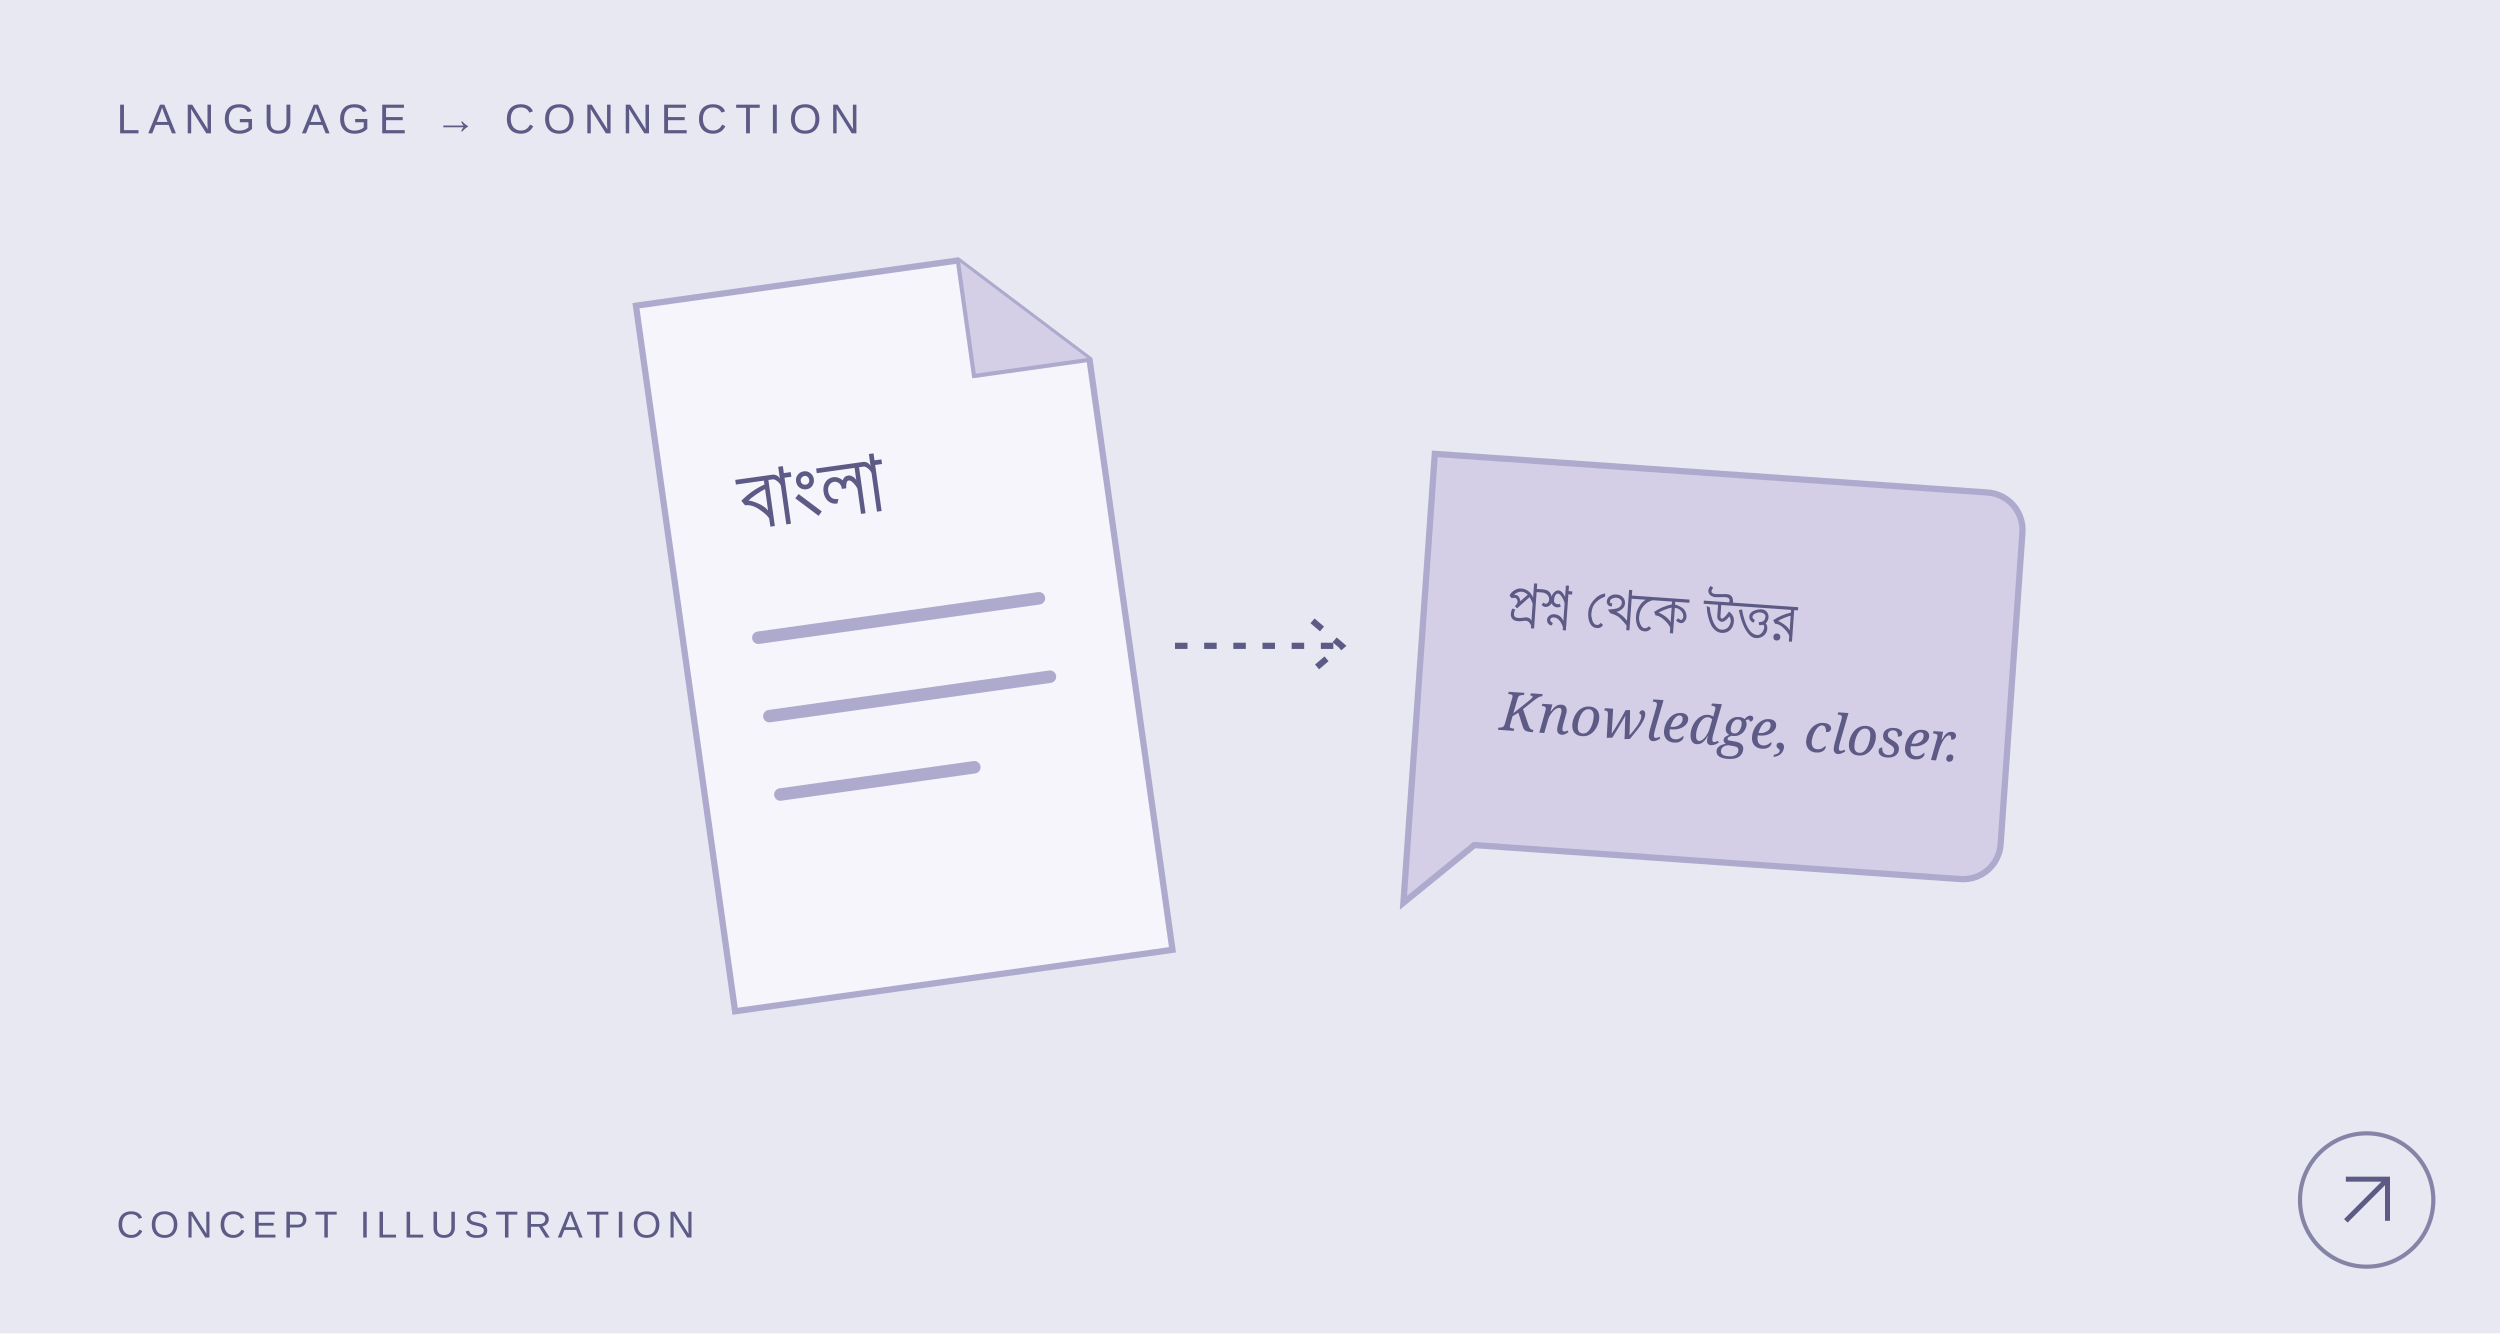
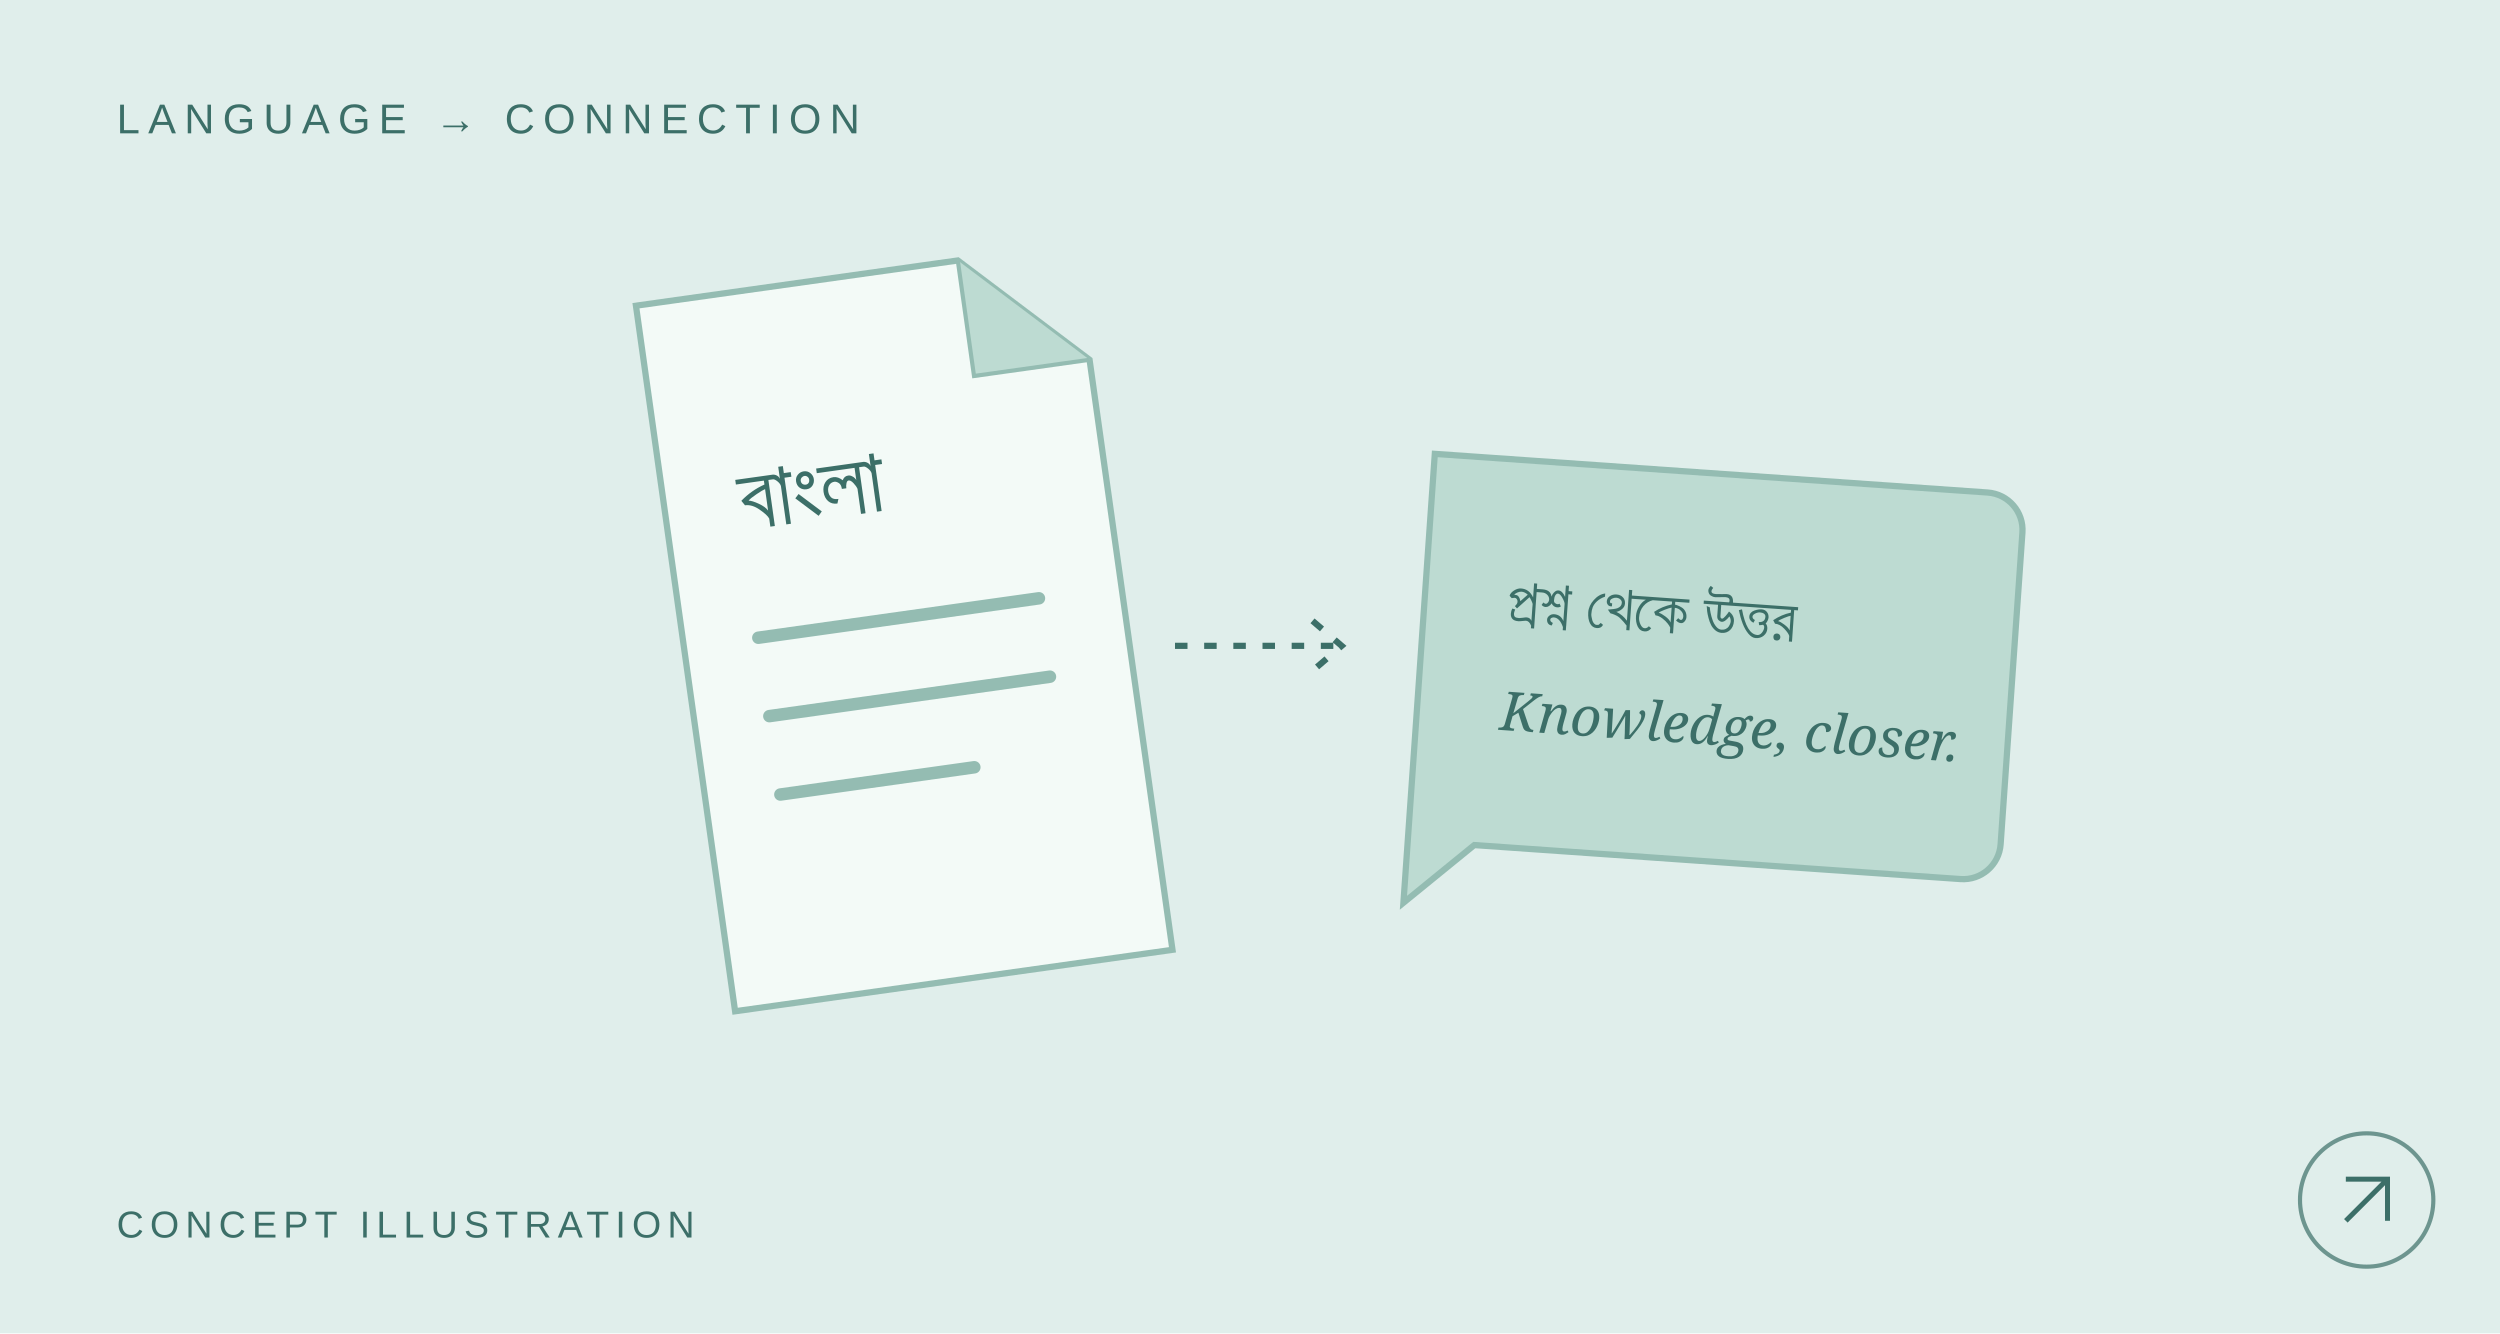
<svg xmlns="http://www.w3.org/2000/svg" width="600" height="320" viewBox="0 0 600 320">
-   <rect width="600" height="320" fill="#e7e8f2" />
-   <text x="28" y="32" fill="#5d5a86" font-family="Arial,sans-serif" font-size="10" letter-spacing="2">LANGUAGE → CONNECTION</text>
+   <rect width="600" height="320" fill="#e0eeeb" />
+   <text x="28" y="32" fill="#3c6f68" font-family="Arial,sans-serif" font-size="10" letter-spacing="2">LANGUAGE → CONNECTION</text>
  <g transform="rotate(-8 211 151)">
-     <path d="M164 66h78l28 28v143H164Z" fill="#f6f5fc" stroke="#adaacd" stroke-width="1.5" />
-     <path d="M242 66v28h28" fill="#d4cfe7" stroke="#adaacd" />
-     <text x="182" y="123" font-family="sans-serif" font-size="22" fill="#5d5a86">বাংলা</text>
-     <path d="M182 149h68m-68 19h68m-68 19h47" stroke="#adaacd" stroke-width="3" stroke-linecap="round" />
+     <path d="M164 66h78l28 28v143H164Z" fill="#f3faf7" stroke="#94bcb2" stroke-width="1.5" />
+     <path d="M242 66v28h28" fill="#bddbd2" stroke="#94bcb2" />
+     <text x="182" y="123" font-family="sans-serif" font-size="22" fill="#3c6f68">বাংলা</text>
+     <path d="M182 149h68m-68 19h68m-68 19h47" stroke="#94bcb2" stroke-width="3" stroke-linecap="round" />
  </g>
-   <path d="M282 155h40m-7-6 7 6-7 6" stroke="#5d5a86" stroke-width="1.5" fill="none" stroke-dasharray="3 4" />
+   <path d="M282 155h40m-7-6 7 6-7 6" stroke="#3c6f68" stroke-width="1.5" fill="none" stroke-dasharray="3 4" />
  <g transform="rotate(4 401 159)">
-     <path d="M341 113h133a9 9 0 0 1 9 9v75a9 9 0 0 1-9 9H357l-16 15Z" fill="#d4cfe7" stroke="#adaacd" stroke-width="1.5" />
-     <text x="361" y="152" font-family="sans-serif" font-size="15" fill="#5d5a86">প্রশ্ন থেকে উত্তর</text>
-     <text x="361" y="178" font-family="Georgia,serif" font-style="italic" font-size="13" fill="#5d5a86">Knowledge, closer.</text>
+     <path d="M341 113h133a9 9 0 0 1 9 9v75a9 9 0 0 1-9 9H357l-16 15Z" fill="#bddbd2" stroke="#94bcb2" stroke-width="1.5" />
+     <text x="361" y="152" font-family="sans-serif" font-size="15" fill="#3c6f68">প্রশ্ন থেকে উত্তর</text>
+     <text x="361" y="178" font-family="Georgia,serif" font-style="italic" font-size="13" fill="#3c6f68">Knowledge, closer.</text>
  </g>
-   <text x="28" y="297" fill="#5d5a86" font-family="Arial,sans-serif" font-size="9" letter-spacing="1.5">CONCEPT ILLUSTRATION</text>
-   <circle cx="568" cy="288" r="16" stroke="#5d5a86" fill="none" opacity=".7" />
-   <path d="m563 293 10-10m-10 0h10v10" stroke="#5d5a86" fill="none" stroke-width="1.2" />
+   <text x="28" y="297" fill="#3c6f68" font-family="Arial,sans-serif" font-size="9" letter-spacing="1.5">CONCEPT ILLUSTRATION</text>
+   <circle cx="568" cy="288" r="16" stroke="#3c6f68" fill="none" opacity=".7" />
+   <path d="m563 293 10-10m-10 0h10v10" stroke="#3c6f68" fill="none" stroke-width="1.2" />
</svg>
